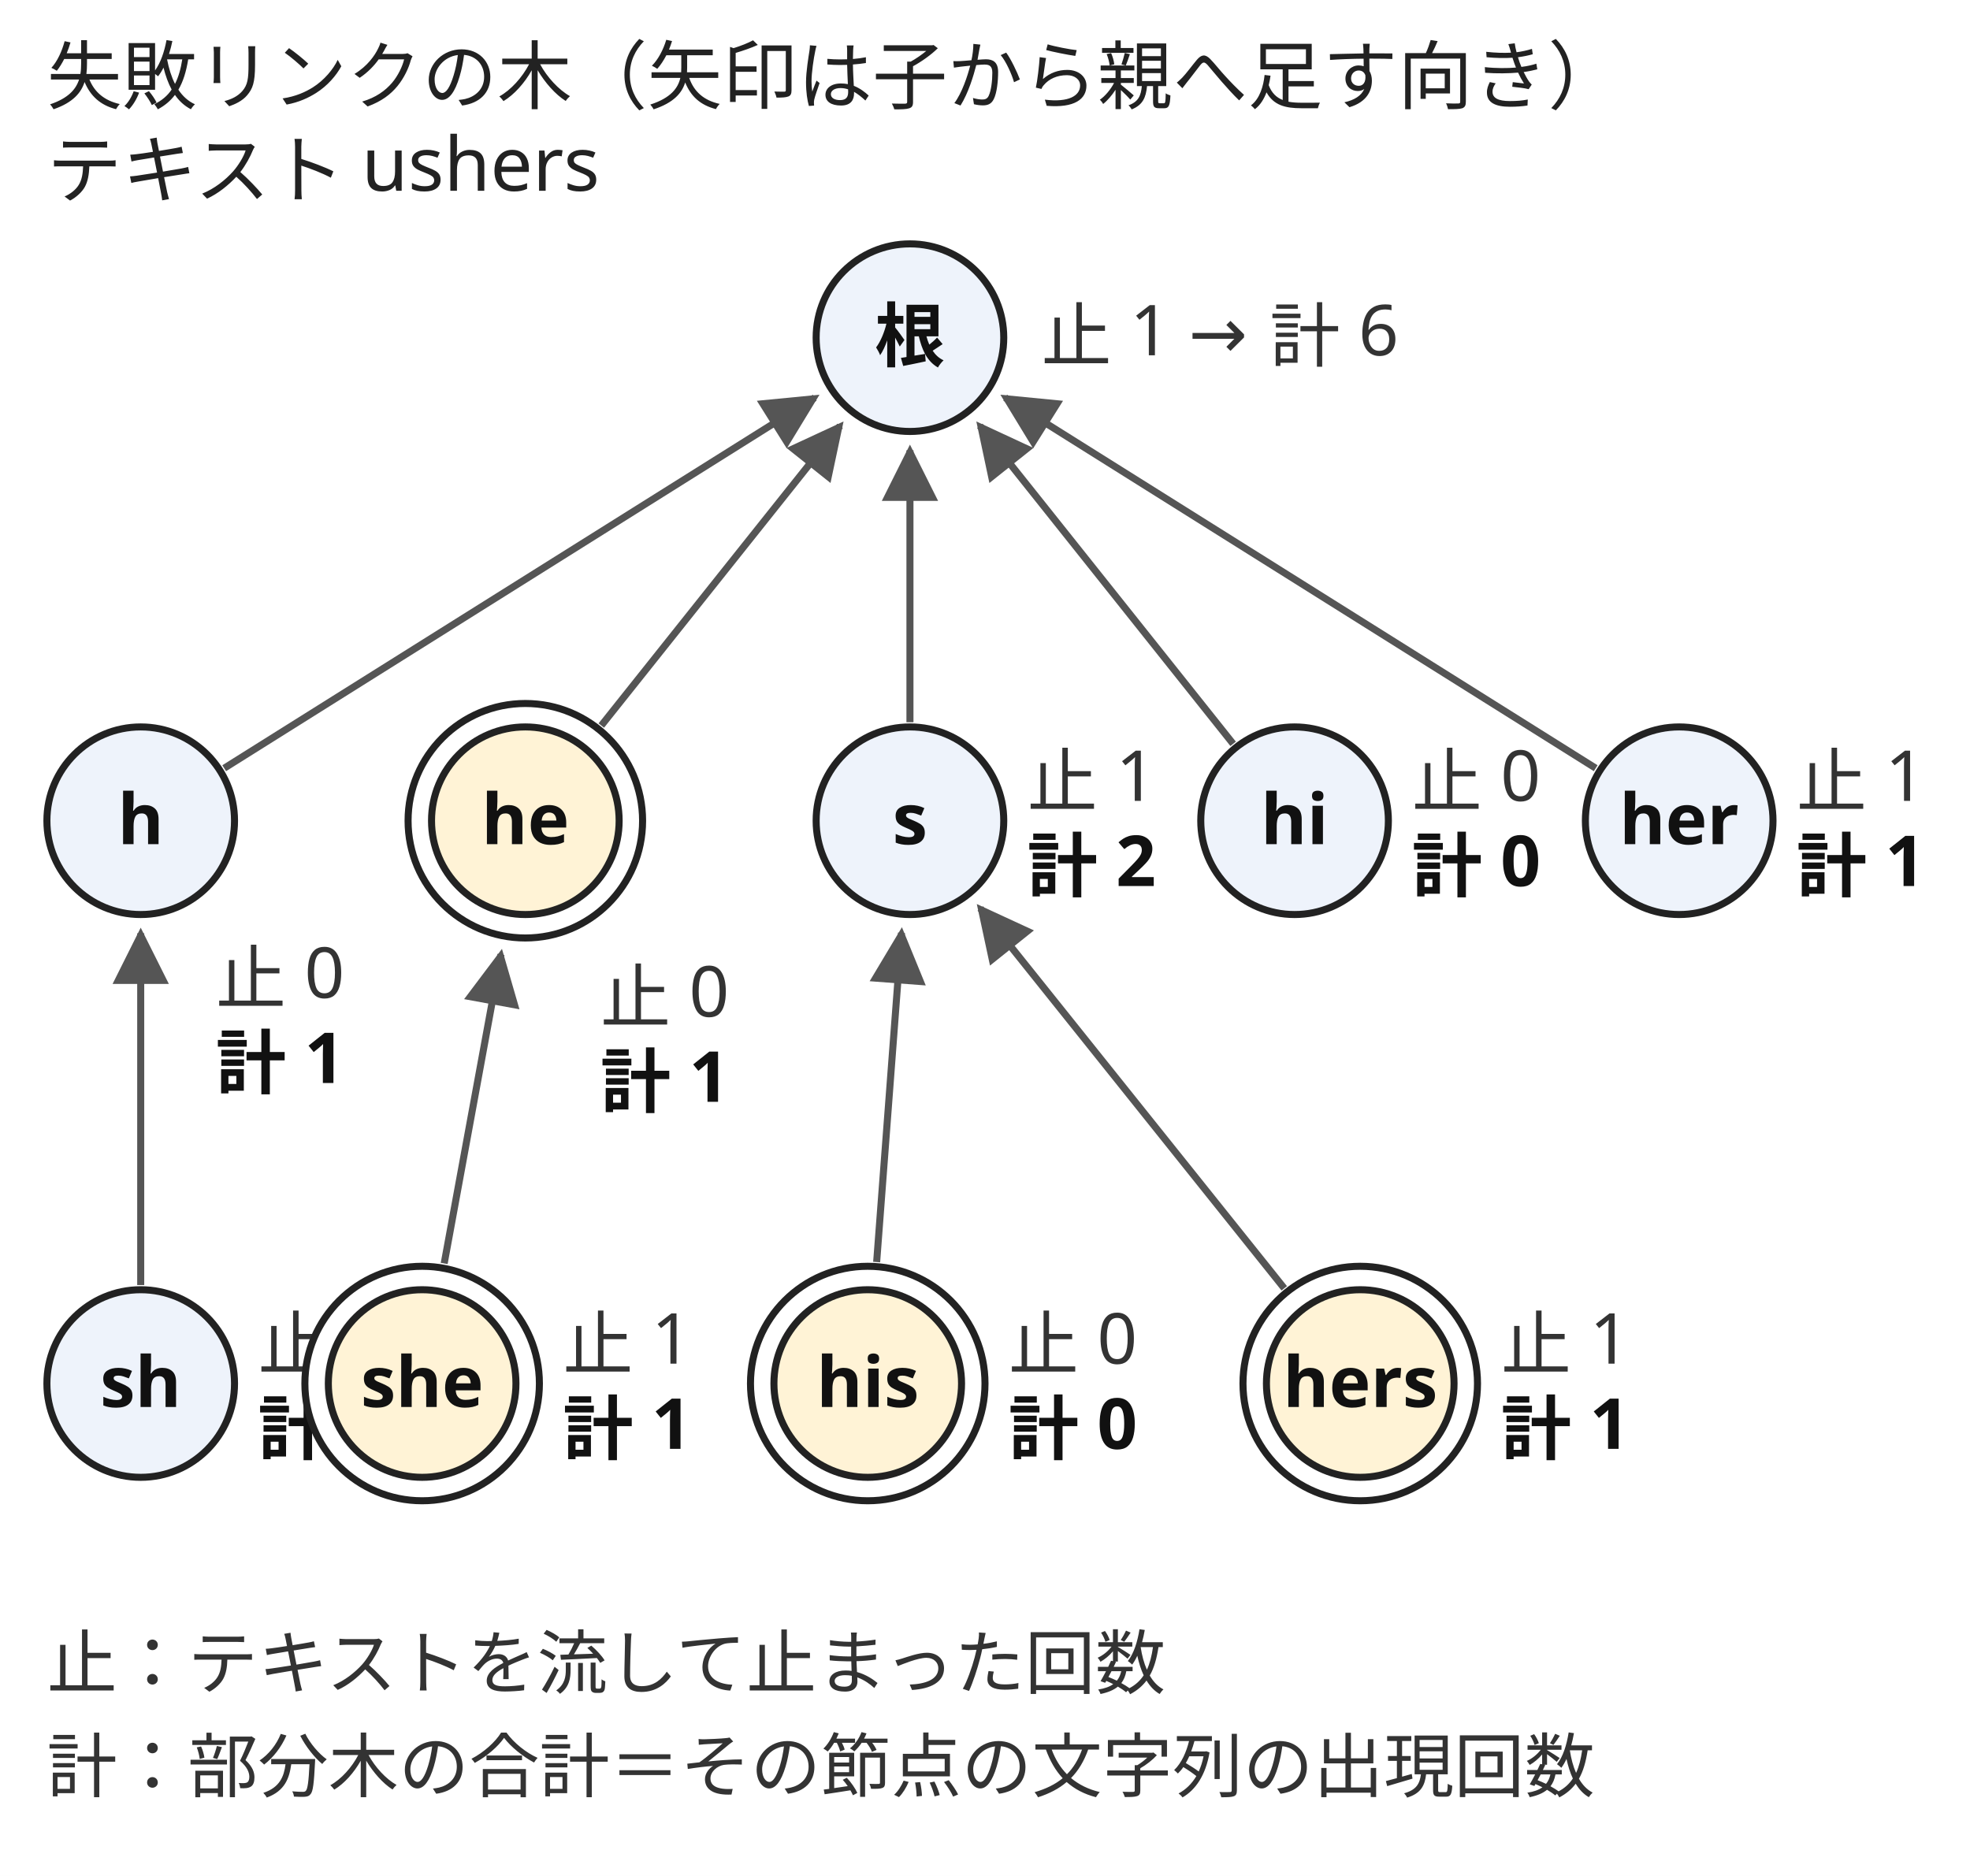
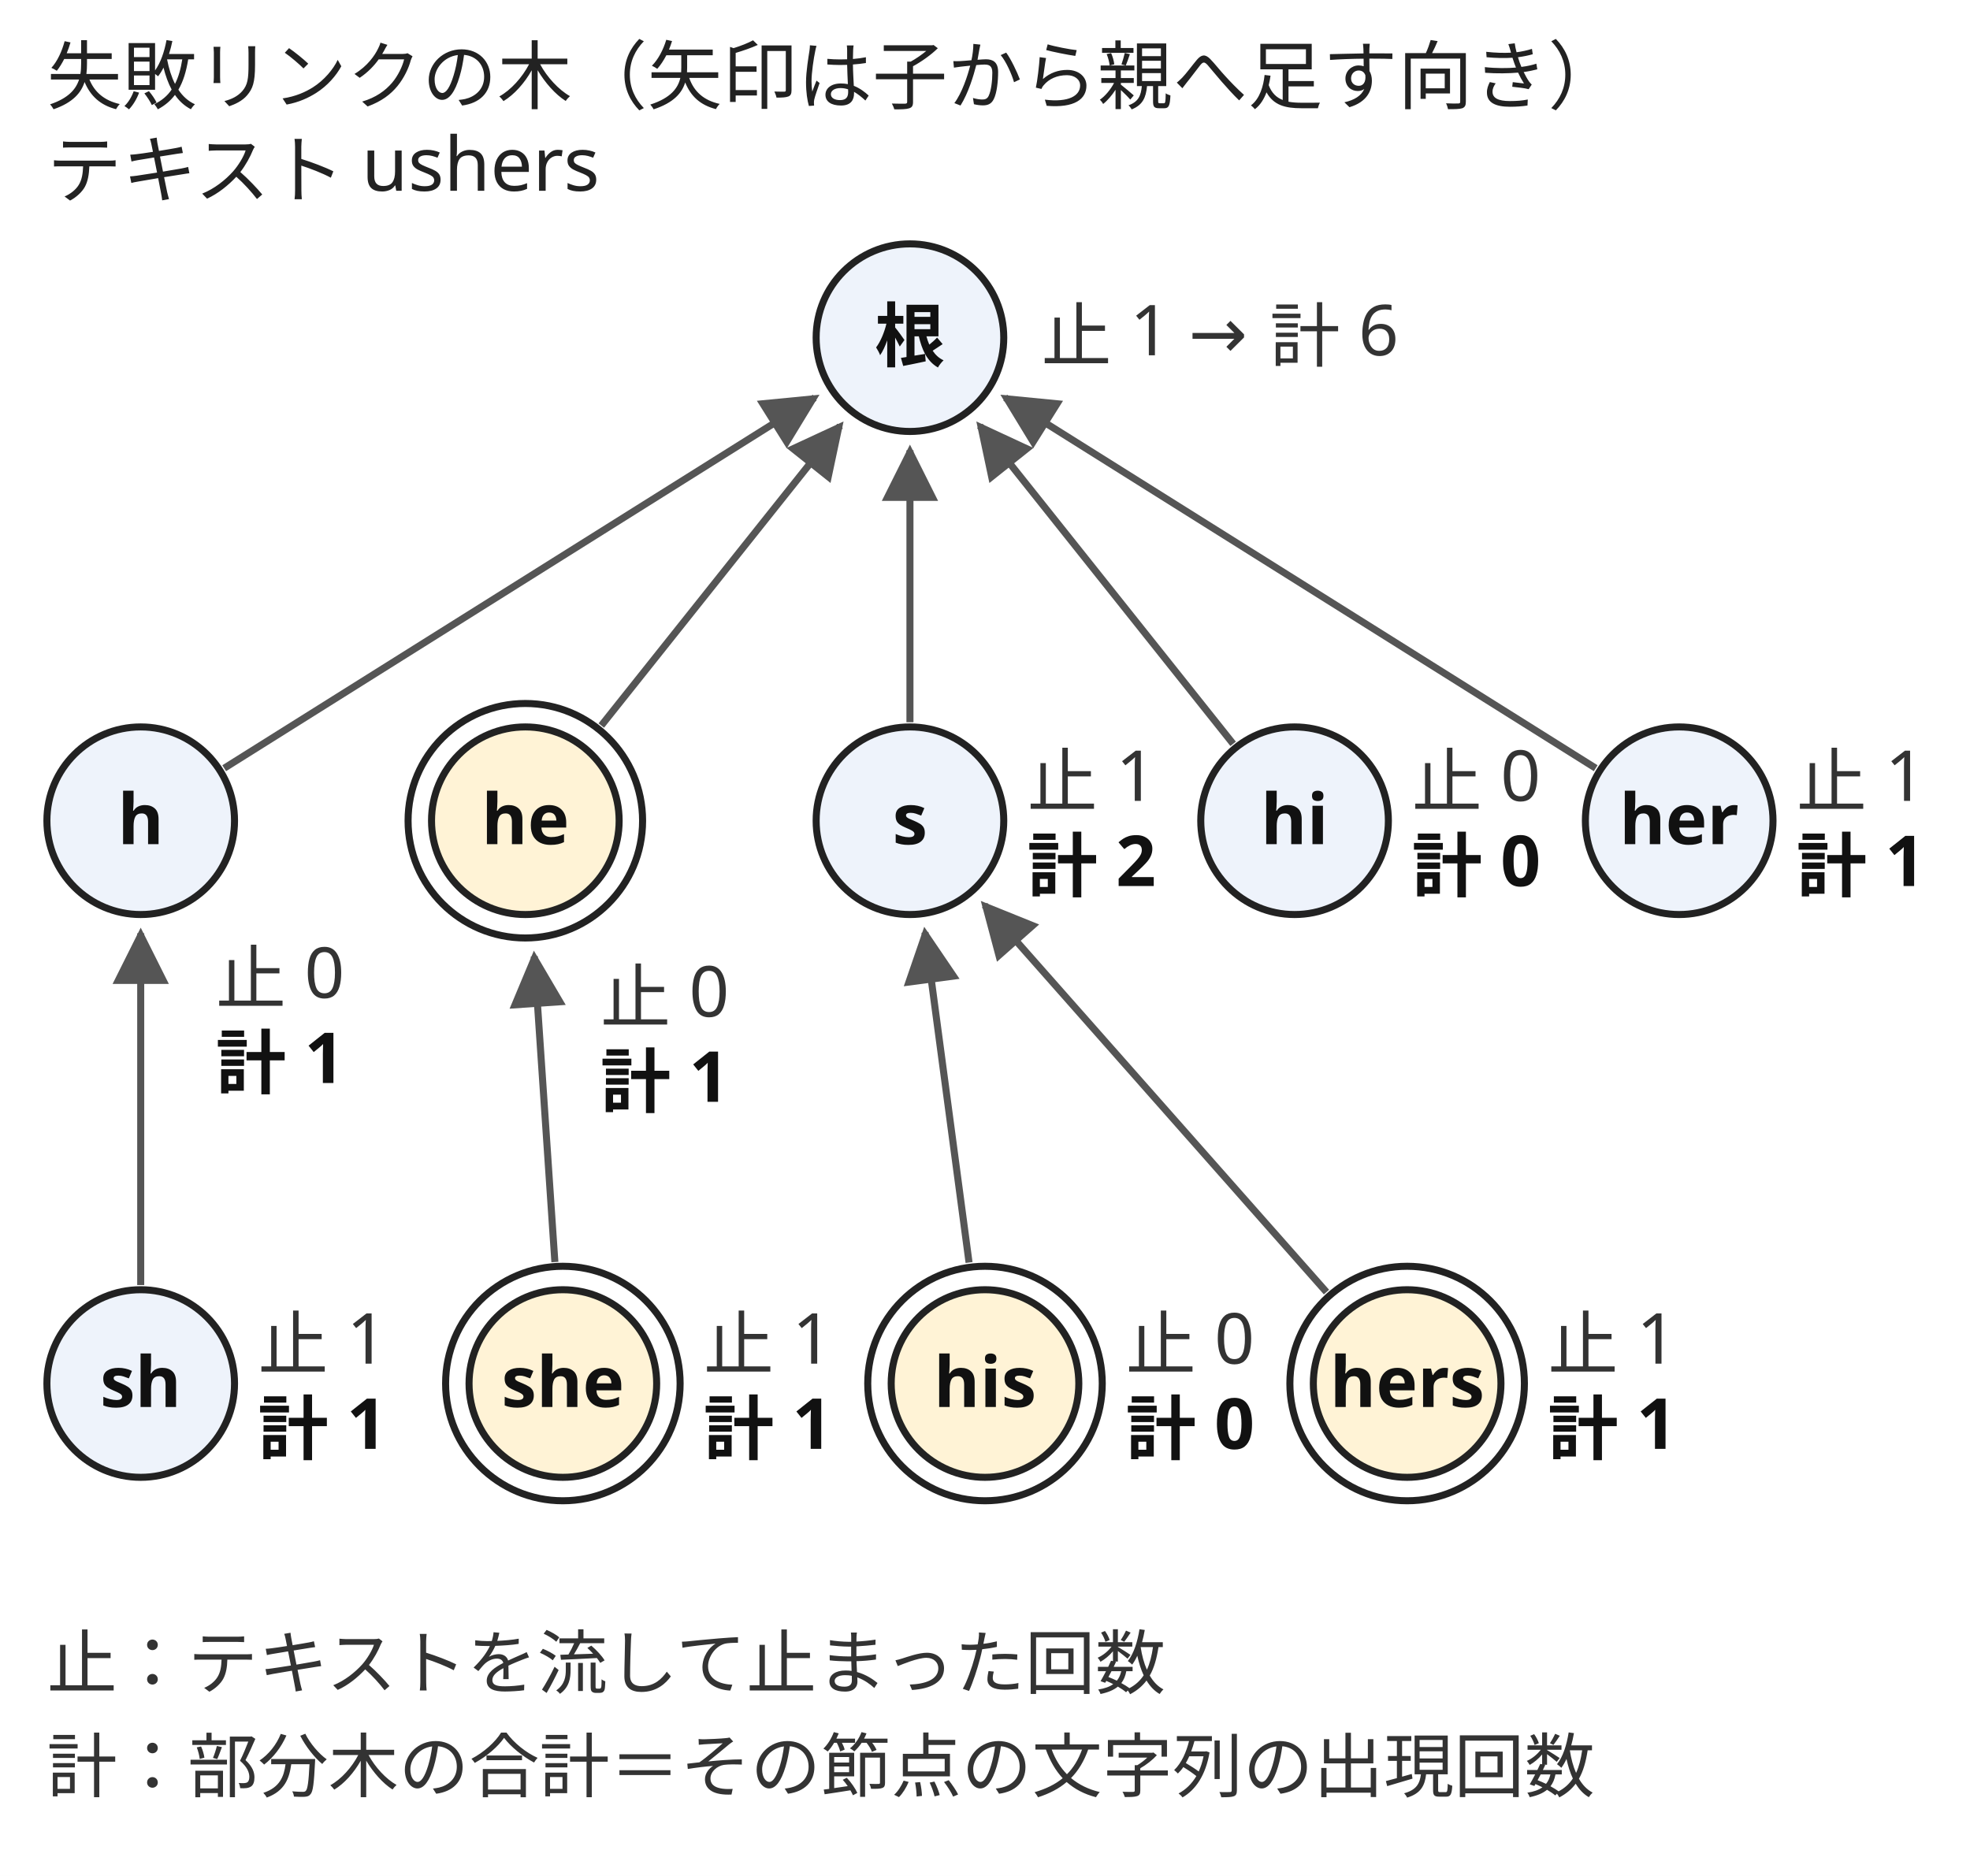
<svg xmlns="http://www.w3.org/2000/svg" viewBox="0 0 420 400" width="420" height="400" font-family="sans-serif" font-size="16">
  <rect width="420" height="400" fill="#ffffff" />
  <defs>
    <marker id="au" viewBox="0 0 10 10" refX="9" refY="5" markerWidth="8" markerHeight="8" orient="auto-start-reverse">
      <path d="M0,0 L10,5 L0,10 z" fill="#555" />
    </marker>
  </defs>
  <text x="10" y="22" fill="#222">失敗リンクの木（矢印は子から親へ足す向き）</text>
  <text x="10" y="42" fill="#222">テキスト ushers</text>
  <line x1="47.8" y1="163.8" x2="173.7" y2="84.8" stroke="#555" stroke-width="1.5" marker-end="url(#au)" />
  <line x1="128.2" y1="154.7" x2="179.1" y2="90.8" stroke="#555" stroke-width="1.5" marker-end="url(#au)" />
  <line x1="194.0" y1="154.0" x2="194.0" y2="96.0" stroke="#555" stroke-width="1.5" marker-end="url(#au)" />
  <line x1="262.9" y1="158.6" x2="208.9" y2="90.8" stroke="#555" stroke-width="1.5" marker-end="url(#au)" />
  <line x1="340.2" y1="163.8" x2="214.3" y2="84.8" stroke="#555" stroke-width="1.5" marker-end="url(#au)" />
  <line x1="30.0" y1="274.0" x2="30.0" y2="199.0" stroke="#555" stroke-width="1.5" marker-end="url(#au)" />
-   <line x1="94.7" y1="269.4" x2="106.8" y2="203.5" stroke="#555" stroke-width="1.5" marker-end="url(#au)" />
-   <line x1="186.9" y1="269.1" x2="192.2" y2="198.9" stroke="#555" stroke-width="1.5" marker-end="url(#au)" />
-   <line x1="273.8" y1="274.7" x2="209.0" y2="193.7" stroke="#555" stroke-width="1.5" marker-end="url(#au)" />
+   <line x1="118.3" y1="269.1" x2="113.9" y2="203.9" stroke="#555" stroke-width="1.5" marker-end="url(#au)" />
+   <line x1="206.6" y1="269.2" x2="197.2" y2="198.8" stroke="#555" stroke-width="1.5" marker-end="url(#au)" />
+   <line x1="282.8" y1="275.5" x2="209.9" y2="193.0" stroke="#555" stroke-width="1.5" marker-end="url(#au)" />
  <circle cx="194" cy="72" r="20" fill="#eef3fb" stroke="#222" stroke-width="1.5" />
  <text x="194" y="77" text-anchor="middle" fill="#111" font-weight="bold" font-size="15">根</text>
  <circle cx="30" cy="175" r="20" fill="#eef3fb" stroke="#222" stroke-width="1.5" />
  <text x="30" y="180" text-anchor="middle" fill="#111" font-weight="bold" font-size="15">h</text>
  <text x="46" y="214" text-anchor="start" fill="#333" font-size="15">止 0</text>
  <text x="46" y="232" text-anchor="start" fill="#111" font-size="15" font-weight="bold">計 1</text>
  <circle cx="112" cy="175" r="25" fill="#ffffff" stroke="#222" stroke-width="1.5" />
  <circle cx="112" cy="175" r="20" fill="#fff3d6" stroke="#222" stroke-width="1.5" />
  <text x="112" y="180" text-anchor="middle" fill="#111" font-weight="bold" font-size="15">he</text>
  <text x="128" y="218" text-anchor="start" fill="#333" font-size="15">止 0</text>
  <text x="128" y="236" text-anchor="start" fill="#111" font-size="15" font-weight="bold">計 1</text>
  <circle cx="194" cy="175" r="20" fill="#eef3fb" stroke="#222" stroke-width="1.5" />
  <text x="194" y="180" text-anchor="middle" fill="#111" font-weight="bold" font-size="15">s</text>
  <text x="219" y="172" text-anchor="start" fill="#333" font-size="15">止 1</text>
  <text x="219" y="190" text-anchor="start" fill="#111" font-size="15" font-weight="bold">計 2</text>
  <circle cx="276" cy="175" r="20" fill="#eef3fb" stroke="#222" stroke-width="1.5" />
  <text x="276" y="180" text-anchor="middle" fill="#111" font-weight="bold" font-size="15">hi</text>
  <text x="301" y="172" fill="#333" font-size="15">止 0</text>
  <text x="301" y="190" fill="#111" font-size="15" font-weight="bold">計 0</text>
  <circle cx="358" cy="175" r="20" fill="#eef3fb" stroke="#222" stroke-width="1.5" />
  <text x="358" y="180" text-anchor="middle" fill="#111" font-weight="bold" font-size="15">her</text>
  <text x="383" y="172" fill="#333" font-size="15">止 1</text>
  <text x="383" y="190" fill="#111" font-size="15" font-weight="bold">計 1</text>
  <circle cx="30" cy="295" r="20" fill="#eef3fb" stroke="#222" stroke-width="1.5" />
  <text x="30" y="300" text-anchor="middle" fill="#111" font-weight="bold" font-size="15">sh</text>
  <text x="55" y="292" fill="#333" font-size="15">止 1</text>
  <text x="55" y="310" fill="#111" font-size="15" font-weight="bold">計 1</text>
-   <circle cx="90" cy="295" r="25" fill="#ffffff" stroke="#222" stroke-width="1.5" />
-   <circle cx="90" cy="295" r="20" fill="#fff3d6" stroke="#222" stroke-width="1.5" />
-   <text x="90" y="300" text-anchor="middle" fill="#111" font-weight="bold" font-size="15">she</text>
-   <text x="120" y="292" fill="#333" font-size="15">止 1</text>
-   <text x="120" y="310" fill="#111" font-size="15" font-weight="bold">計 1</text>
-   <circle cx="185" cy="295" r="25" fill="#ffffff" stroke="#222" stroke-width="1.5" />
-   <circle cx="185" cy="295" r="20" fill="#fff3d6" stroke="#222" stroke-width="1.5" />
-   <text x="185" y="300" text-anchor="middle" fill="#111" font-weight="bold" font-size="15">his</text>
-   <text x="215" y="292" fill="#333" font-size="15">止 0</text>
-   <text x="215" y="310" fill="#111" font-size="15" font-weight="bold">計 0</text>
-   <circle cx="290" cy="295" r="25" fill="#ffffff" stroke="#222" stroke-width="1.5" />
-   <circle cx="290" cy="295" r="20" fill="#fff3d6" stroke="#222" stroke-width="1.5" />
-   <text x="290" y="300" text-anchor="middle" fill="#111" font-weight="bold" font-size="15">hers</text>
-   <text x="320" y="292" fill="#333" font-size="15">止 1</text>
-   <text x="320" y="310" fill="#111" font-size="15" font-weight="bold">計 1</text>
+   <circle cx="120" cy="295" r="25" fill="#ffffff" stroke="#222" stroke-width="1.5" />
+   <circle cx="120" cy="295" r="20" fill="#fff3d6" stroke="#222" stroke-width="1.5" />
+   <text x="120" y="300" text-anchor="middle" fill="#111" font-weight="bold" font-size="15">she</text>
+   <text x="150" y="292" fill="#333" font-size="15">止 1</text>
+   <text x="150" y="310" fill="#111" font-size="15" font-weight="bold">計 1</text>
+   <circle cx="210" cy="295" r="25" fill="#ffffff" stroke="#222" stroke-width="1.5" />
+   <circle cx="210" cy="295" r="20" fill="#fff3d6" stroke="#222" stroke-width="1.5" />
+   <text x="210" y="300" text-anchor="middle" fill="#111" font-weight="bold" font-size="15">his</text>
+   <text x="240" y="292" fill="#333" font-size="15">止 0</text>
+   <text x="240" y="310" fill="#111" font-size="15" font-weight="bold">計 0</text>
+   <circle cx="300" cy="295" r="25" fill="#ffffff" stroke="#222" stroke-width="1.5" />
+   <circle cx="300" cy="295" r="20" fill="#fff3d6" stroke="#222" stroke-width="1.5" />
+   <text x="300" y="300" text-anchor="middle" fill="#111" font-weight="bold" font-size="15">hers</text>
+   <text x="330" y="292" fill="#333" font-size="15">止 1</text>
+   <text x="330" y="310" fill="#111" font-size="15" font-weight="bold">計 1</text>
  <text x="222" y="77" fill="#333" font-size="15">止 1 → 計 6</text>
  <text x="10" y="360" fill="#333" font-size="15">止：テキストを流して止まった回数</text>
  <text x="10" y="382" fill="#333" font-size="15">計：部分木の合計＝その節点の文字列の出現回数</text>
</svg>
